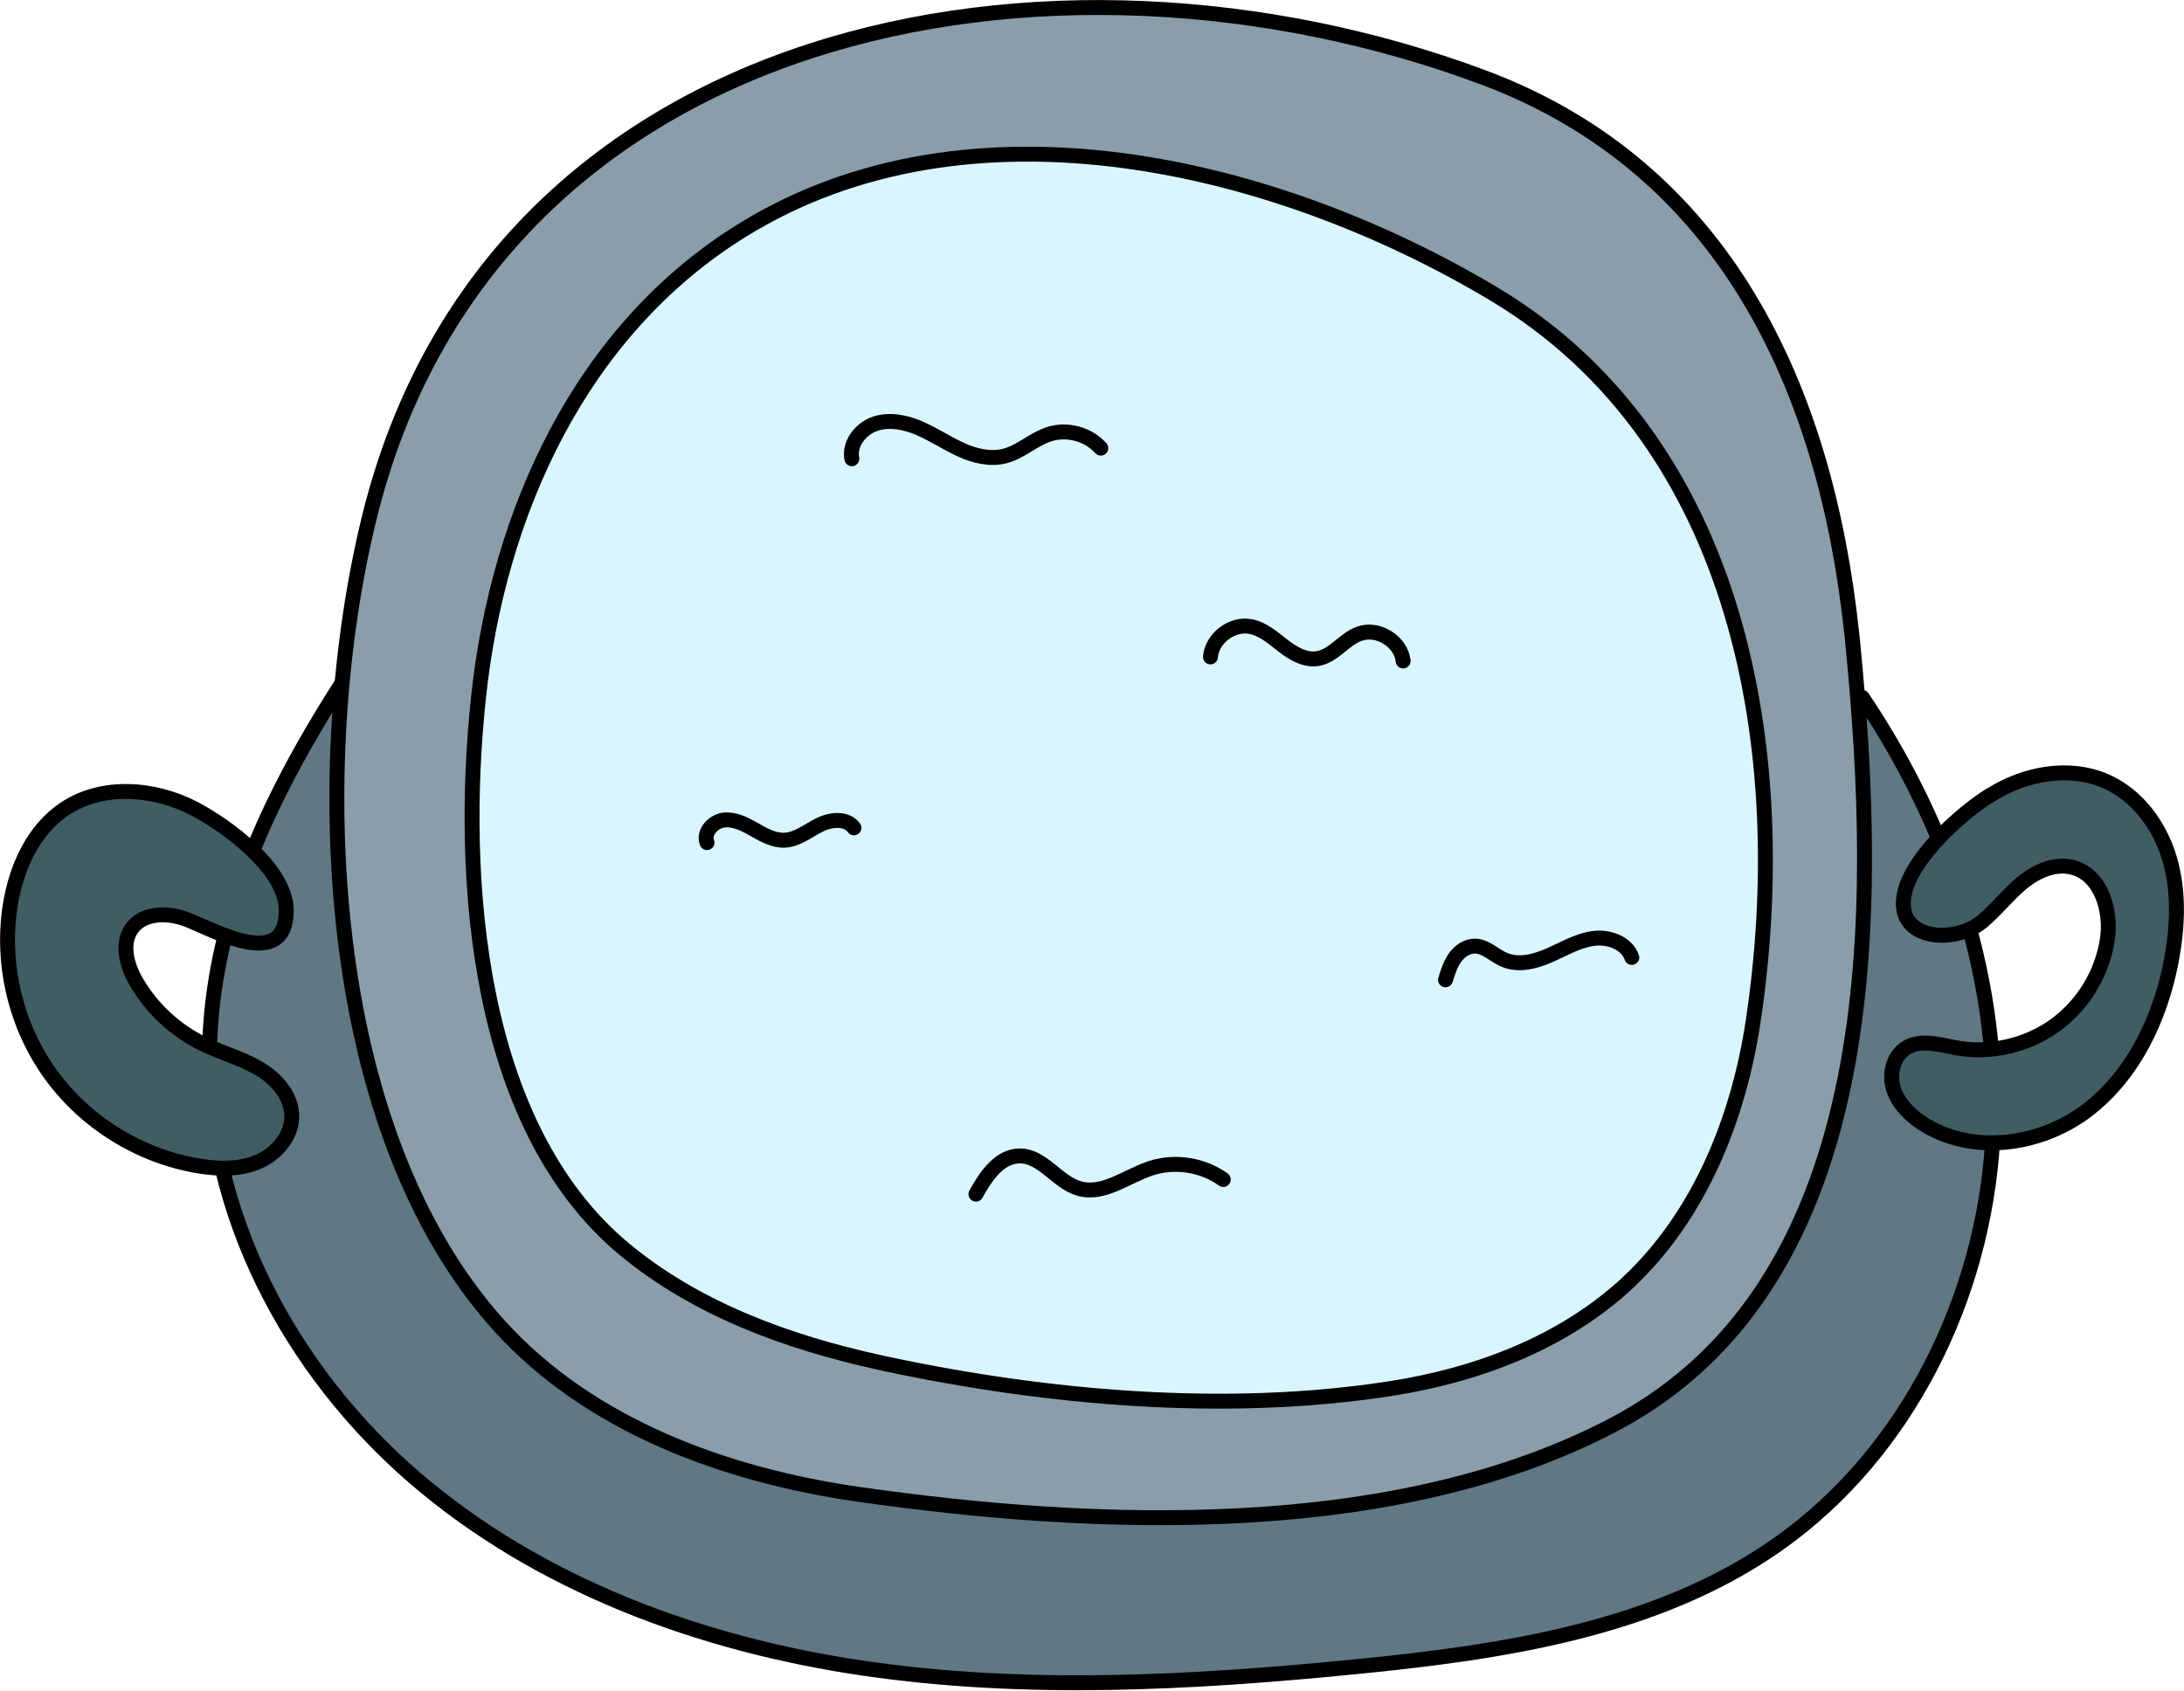
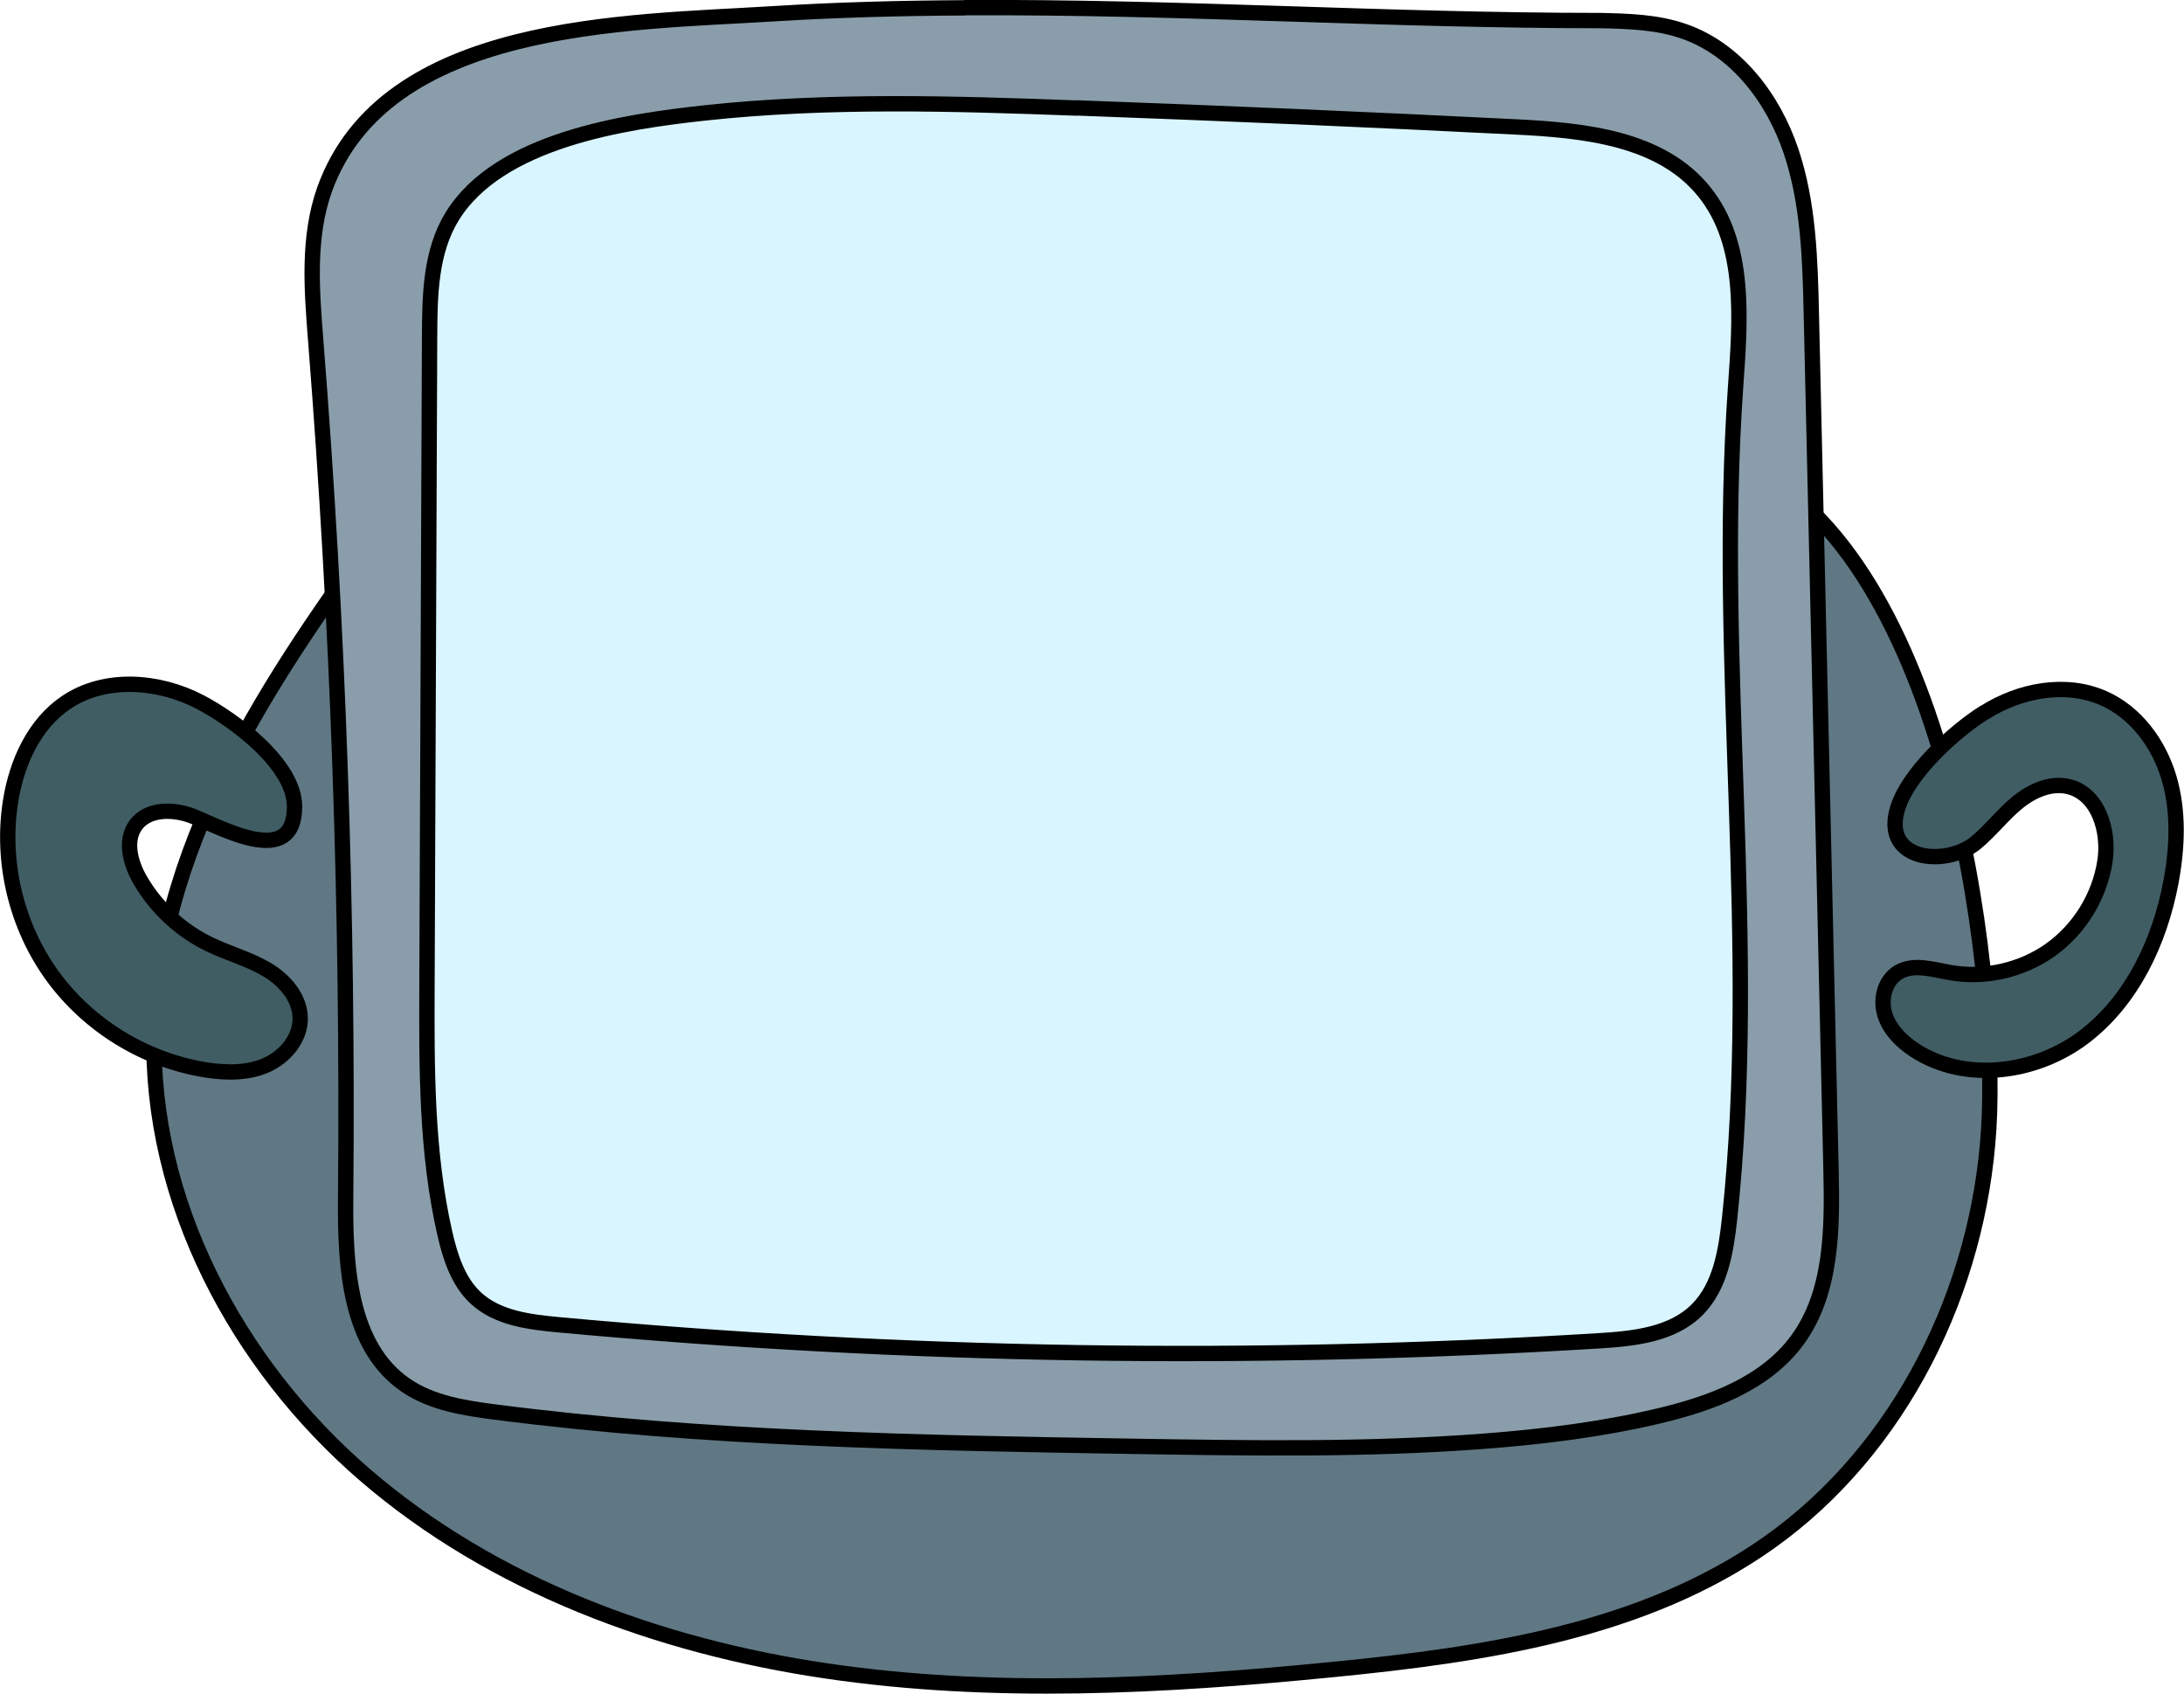
- <svg xmlns="http://www.w3.org/2000/svg" id="_Слой_2" data-name="Слой 2" viewBox="0 0 146.42 113.33">
-   <defs>
-     <style>
-       .cls-1 {
-         fill: none;
-       }
- 
-       .cls-1, .cls-2, .cls-3, .cls-4, .cls-5 {
-         stroke: #000;
-         stroke-linecap: round;
-         stroke-linejoin: round;
-       }
- 
-       .cls-2 {
-         fill: #5f7884;
-       }
- 
-       .cls-3 {
-         fill: #899eaa;
-       }
- 
-       .cls-4 {
-         fill: #d9f5ff;
-       }
- 
-       .cls-5 {
-         fill: #405d64;
-       }
-     </style>
-   </defs>
-   <g id="_Слой_1-2" data-name="Слой 1">
+ <svg xmlns="http://www.w3.org/2000/svg" id="b" data-name="Слой 2" viewBox="0 0 142.3 110.34">
+   <g id="c" data-name="Слой 1">
    <g>
-       <path class="cls-2" d="m30.01,35.72c-7.65,10.36-15.63,21.61-15.96,34.49-.28,11.01,5.4,21.69,13.75,28.88,8.35,7.19,19.12,11.15,30.02,12.76s22,1,32.97-.08c9.96-.98,20.33-2.5,28.5-8.29,8.58-6.09,13.66-16.47,14.3-26.97.65-10.5-2.86-21.02-8.74-29.75" />
-       <path class="cls-3" d="m124.13,42.35c-1.75-16.31-8.49-31.12-24.71-37.17C70.58-5.58,32.89,1.4,24.74,34.78c-3.99,16.34-3.18,40.96,8.75,54.13,6.06,6.68,15.08,9.99,24.01,11.28,15.99,2.3,36.02,3.07,50.72-4.68,18.21-9.61,17.72-34.74,15.99-52.41-.02-.25-.05-.5-.08-.75Z" />
-       <path class="cls-4" d="m59.29,91.43c10.82,2.32,22.88,3.39,33.87,1.69,5.85-.9,11.66-3.08,15.99-7.13,4.82-4.52,7.41-11.01,8.39-17.54,2.68-17.84-.77-38.77-17.34-48.71-14.56-8.73-35.16-13.78-50.47-4.28-10.85,6.73-16.34,18.97-17.65,31.3s-.07,28.79,9.75,36.98c4.83,4.02,10.92,6.25,17.06,7.6.13.03.27.06.4.09Z" />
-       <path class="cls-1" d="m47.4,56.5c-.27-.67.4-1.42,1.12-1.51s1.41.27,2.04.63,1.3.74,2.02.72c.85-.03,1.57-.62,2.33-1.01s1.84-.51,2.34.18" />
-       <path class="cls-1" d="m81.15,44.05c.11-1.26,1.43-2.26,2.67-2.04.84.15,1.52.76,2.19,1.28s1.49,1.01,2.33.87c1.08-.18,1.76-1.29,2.78-1.66,1.25-.46,2.8.5,2.95,1.82" />
-       <path class="cls-1" d="m96.91,65.7c.16-.52.32-1.04.63-1.48s.81-.79,1.35-.78c.72.01,1.28.62,1.94.91.96.42,2.08.13,3.04-.29s1.88-.98,2.92-1.13,2.26.28,2.61,1.27" />
-       <path class="cls-1" d="m57.11,30.76c-.2-1,.59-2.01,1.55-2.34s2.05-.11,2.99.3,1.8.98,2.72,1.41,1.98.7,2.98.45c1.08-.27,1.93-1.13,3-1.47,1.2-.38,2.61,0,3.45.94" />
-       <path class="cls-1" d="m65.43,80.07c.66-1.21,1.6-2.59,2.98-2.56,1.53.03,2.48,1.78,3.96,2.19,1.64.45,3.19-.85,4.8-1.37,1.61-.52,3.47-.23,4.84.76" />
-       <path class="cls-5" d="m13.04,54.23c-2.7-1.41-6.19-1.68-8.72.02-2.1,1.41-3.23,3.93-3.63,6.43-.63,3.95.37,8.14,2.72,11.38s6.01,5.49,9.96,6.13c1.33.21,2.74.24,3.97-.3s2.25-1.75,2.22-3.09c-.03-1.35-1.05-2.49-2.22-3.17s-2.49-1.03-3.7-1.62c-1.87-.9-3.46-2.38-4.5-4.17-.64-1.1-1.04-2.56-.3-3.59.8-1.1,2.48-1.08,3.75-.57,1.91.76,6.61,3.42,6.6-.64,0-2.78-4.01-5.69-6.15-6.81Z" />
-       <path class="cls-5" d="m133.44,53.32c2.29-1.45,5.27-2.02,7.75-.93,2.1.93,3.59,2.95,4.25,5.15s.56,4.57.14,6.83c-.73,3.87-2.52,7.69-5.65,10.08s-7.75,3.02-11.05.87c-.87-.57-1.65-1.35-1.95-2.35s.02-2.22.92-2.74c.98-.56,2.2-.17,3.31.03,2.28.41,4.71-.14,6.59-1.49s3.18-3.47,3.53-5.76c.3-1.95-.42-4.36-2.33-4.85-1.2-.31-2.46.27-3.41,1.06s-1.71,1.79-2.66,2.58c-1.92,1.58-6.02,1.24-5.16-2.06.62-2.37,3.73-5.18,5.7-6.42Z" />
+       <path d="m26,32.73c-7.65,10.36-15.63,21.61-15.96,34.49-.28,11.01,5.4,21.69,13.75,28.88,8.35,7.19,19.12,11.15,30.02,12.76,10.9,1.61,22,1,32.97-.08,9.96-.98,20.33-2.5,28.5-8.29,8.58-6.09,13.66-16.47,14.3-26.97.65-10.5-2.85-38.33-16.83-43.67" fill="#5f7884" stroke="#000" stroke-linecap="round" stroke-linejoin="round" />
+       <path d="m13.04,45.74c-2.7-1.41-6.19-1.68-8.72.02-2.1,1.41-3.23,3.93-3.63,6.43-.63,3.95.37,8.14,2.72,11.38,2.35,3.24,6.01,5.49,9.96,6.13,1.33.21,2.74.24,3.97-.3,1.23-.54,2.25-1.75,2.22-3.09-.03-1.35-1.05-2.49-2.22-3.17s-2.49-1.03-3.7-1.62c-1.87-.9-3.46-2.38-4.5-4.17-.64-1.1-1.04-2.56-.3-3.59.8-1.1,2.48-1.08,3.75-.57,1.91.76,6.61,3.42,6.6-.64,0-2.78-4.01-5.69-6.15-6.81Z" fill="#405d64" stroke="#000" stroke-linecap="round" stroke-linejoin="round" />
+       <path d="m129.31,46.42c2.29-1.45,5.27-2.02,7.75-.93,2.1.93,3.59,2.95,4.25,5.15s.56,4.57.14,6.83c-.73,3.87-2.52,7.69-5.65,10.08-3.13,2.39-7.75,3.02-11.05.87-.87-.57-1.65-1.35-1.95-2.35s.02-2.22.92-2.74c.98-.56,2.2-.17,3.31.03,2.28.41,4.71-.14,6.59-1.49s3.18-3.47,3.53-5.76c.3-1.95-.42-4.36-2.33-4.85-1.2-.31-2.46.27-3.41,1.06s-1.71,1.79-2.66,2.58c-1.92,1.58-6.02,1.24-5.16-2.06.62-2.37,3.73-5.18,5.7-6.42Z" fill="#405d64" stroke="#000" stroke-linecap="round" stroke-linejoin="round" />
+       <path d="m62.87.5c13.79-.08,27.55.84,41.37.84,1.86.04,3.75.09,5.5.71,3.4,1.19,5.8,4.37,6.95,7.78s1.25,7.08,1.33,10.68c.43,18.56.85,37.12,1.28,55.68.09,3.87.08,8.07-2.23,11.17-2.09,2.81-5.63,4.1-9.03,4.9-3.73.88-7.55,1.35-11.37,1.64-7.62.58-15.27.45-22.91.33-13.85-.23-27.74-.46-41.48-2.23-2.03-.26-4.14-.59-5.83-1.74-3.69-2.52-3.97-7.74-3.93-12.21.17-18.64-.48-37.29-1.95-55.87-.26-3.3-.53-6.72.58-9.84C25.09,1.4,40.79,1.49,50.33.9c4.19-.26,8.37-.37,12.54-.39Z" fill="#899eaa" stroke="#000" stroke-linecap="round" stroke-linejoin="round" />
+       <path d="m70.14,7.03c9.55.35,19.09.76,28.63,1.24,4.45.22,9.44.72,12.26,4.21,2.77,3.42,2.36,8.36,2.05,12.78-1.26,18.02,1.54,36.19-.39,54.15-.23,2.12-.6,4.39-2.09,5.9-1.64,1.66-4.17,1.91-6.48,2.05-22.56,1.38-45.23,1.03-67.73-1.05-1.92-.18-3.99-.43-5.41-1.76-1.15-1.08-1.66-2.7-2.01-4.25-1.19-5.25-1.17-10.69-1.15-16.07.06-14.1.11-28.21.17-42.31.01-2.69.06-5.53,1.47-7.82,3.06-4.98,11.23-6.17,16.44-6.74,8.05-.87,16.16-.62,24.24-.32Z" fill="#d9f5ff" stroke="#000" stroke-linecap="round" stroke-linejoin="round" />
    </g>
  </g>
</svg>
